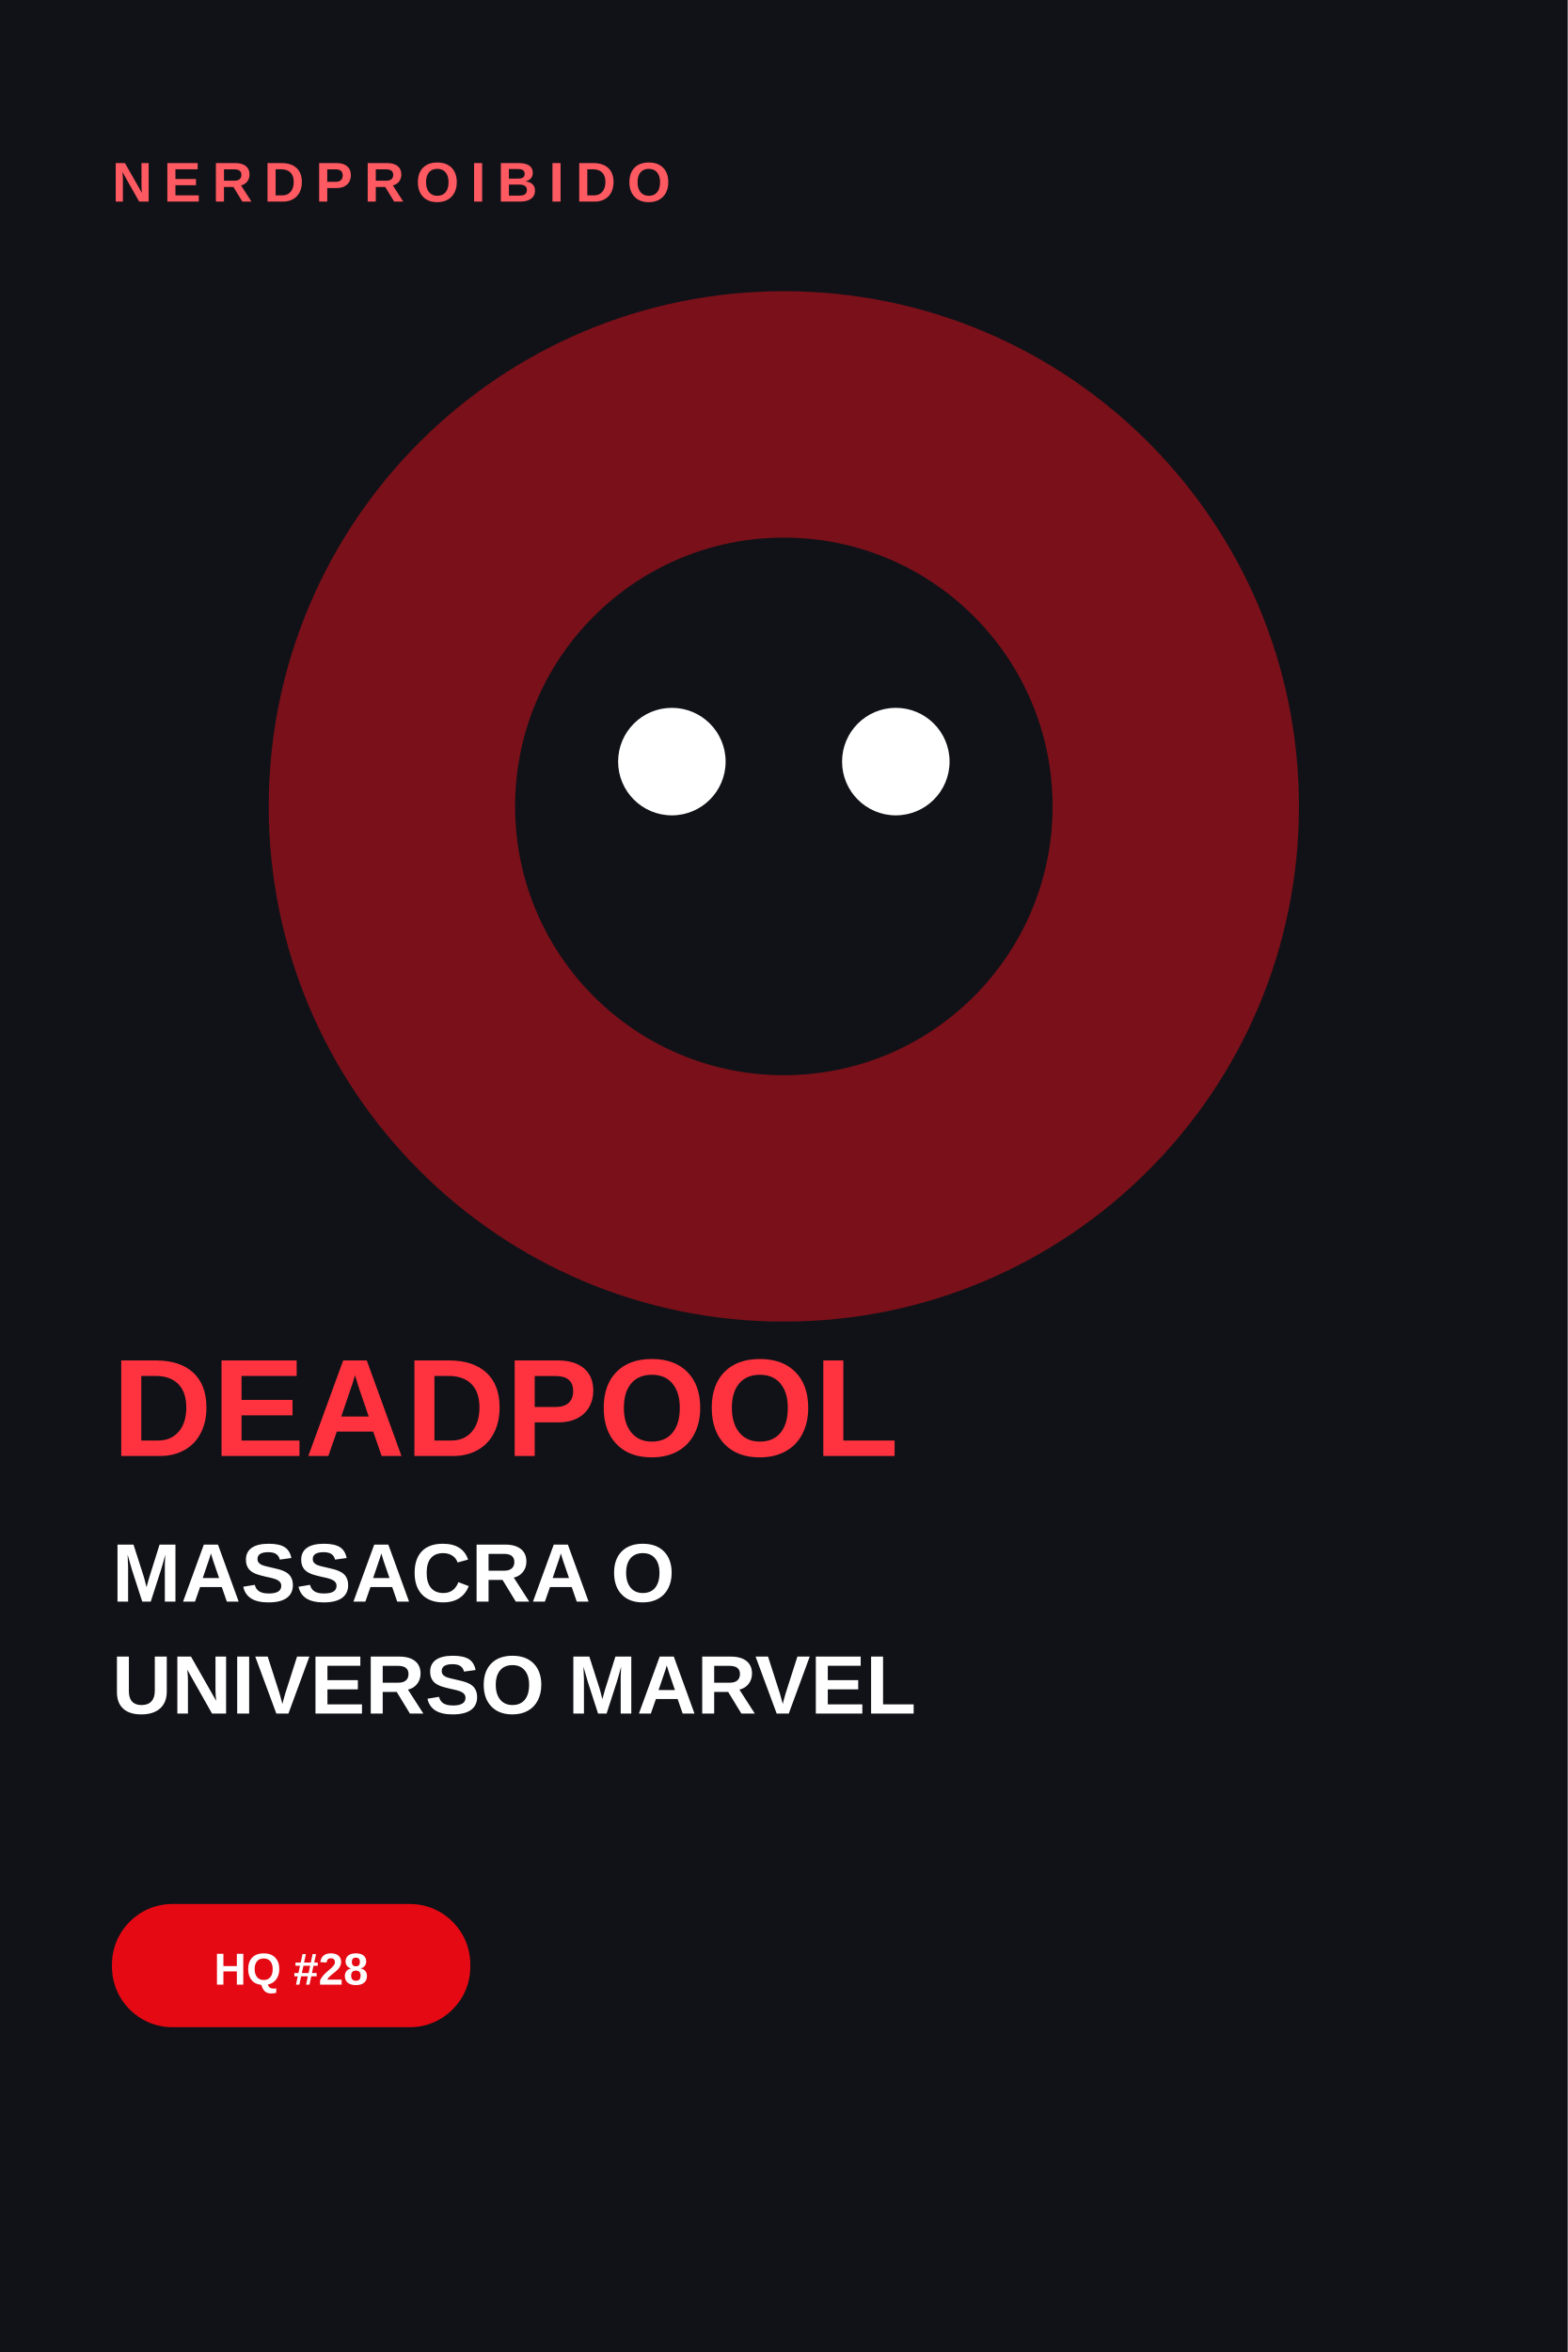
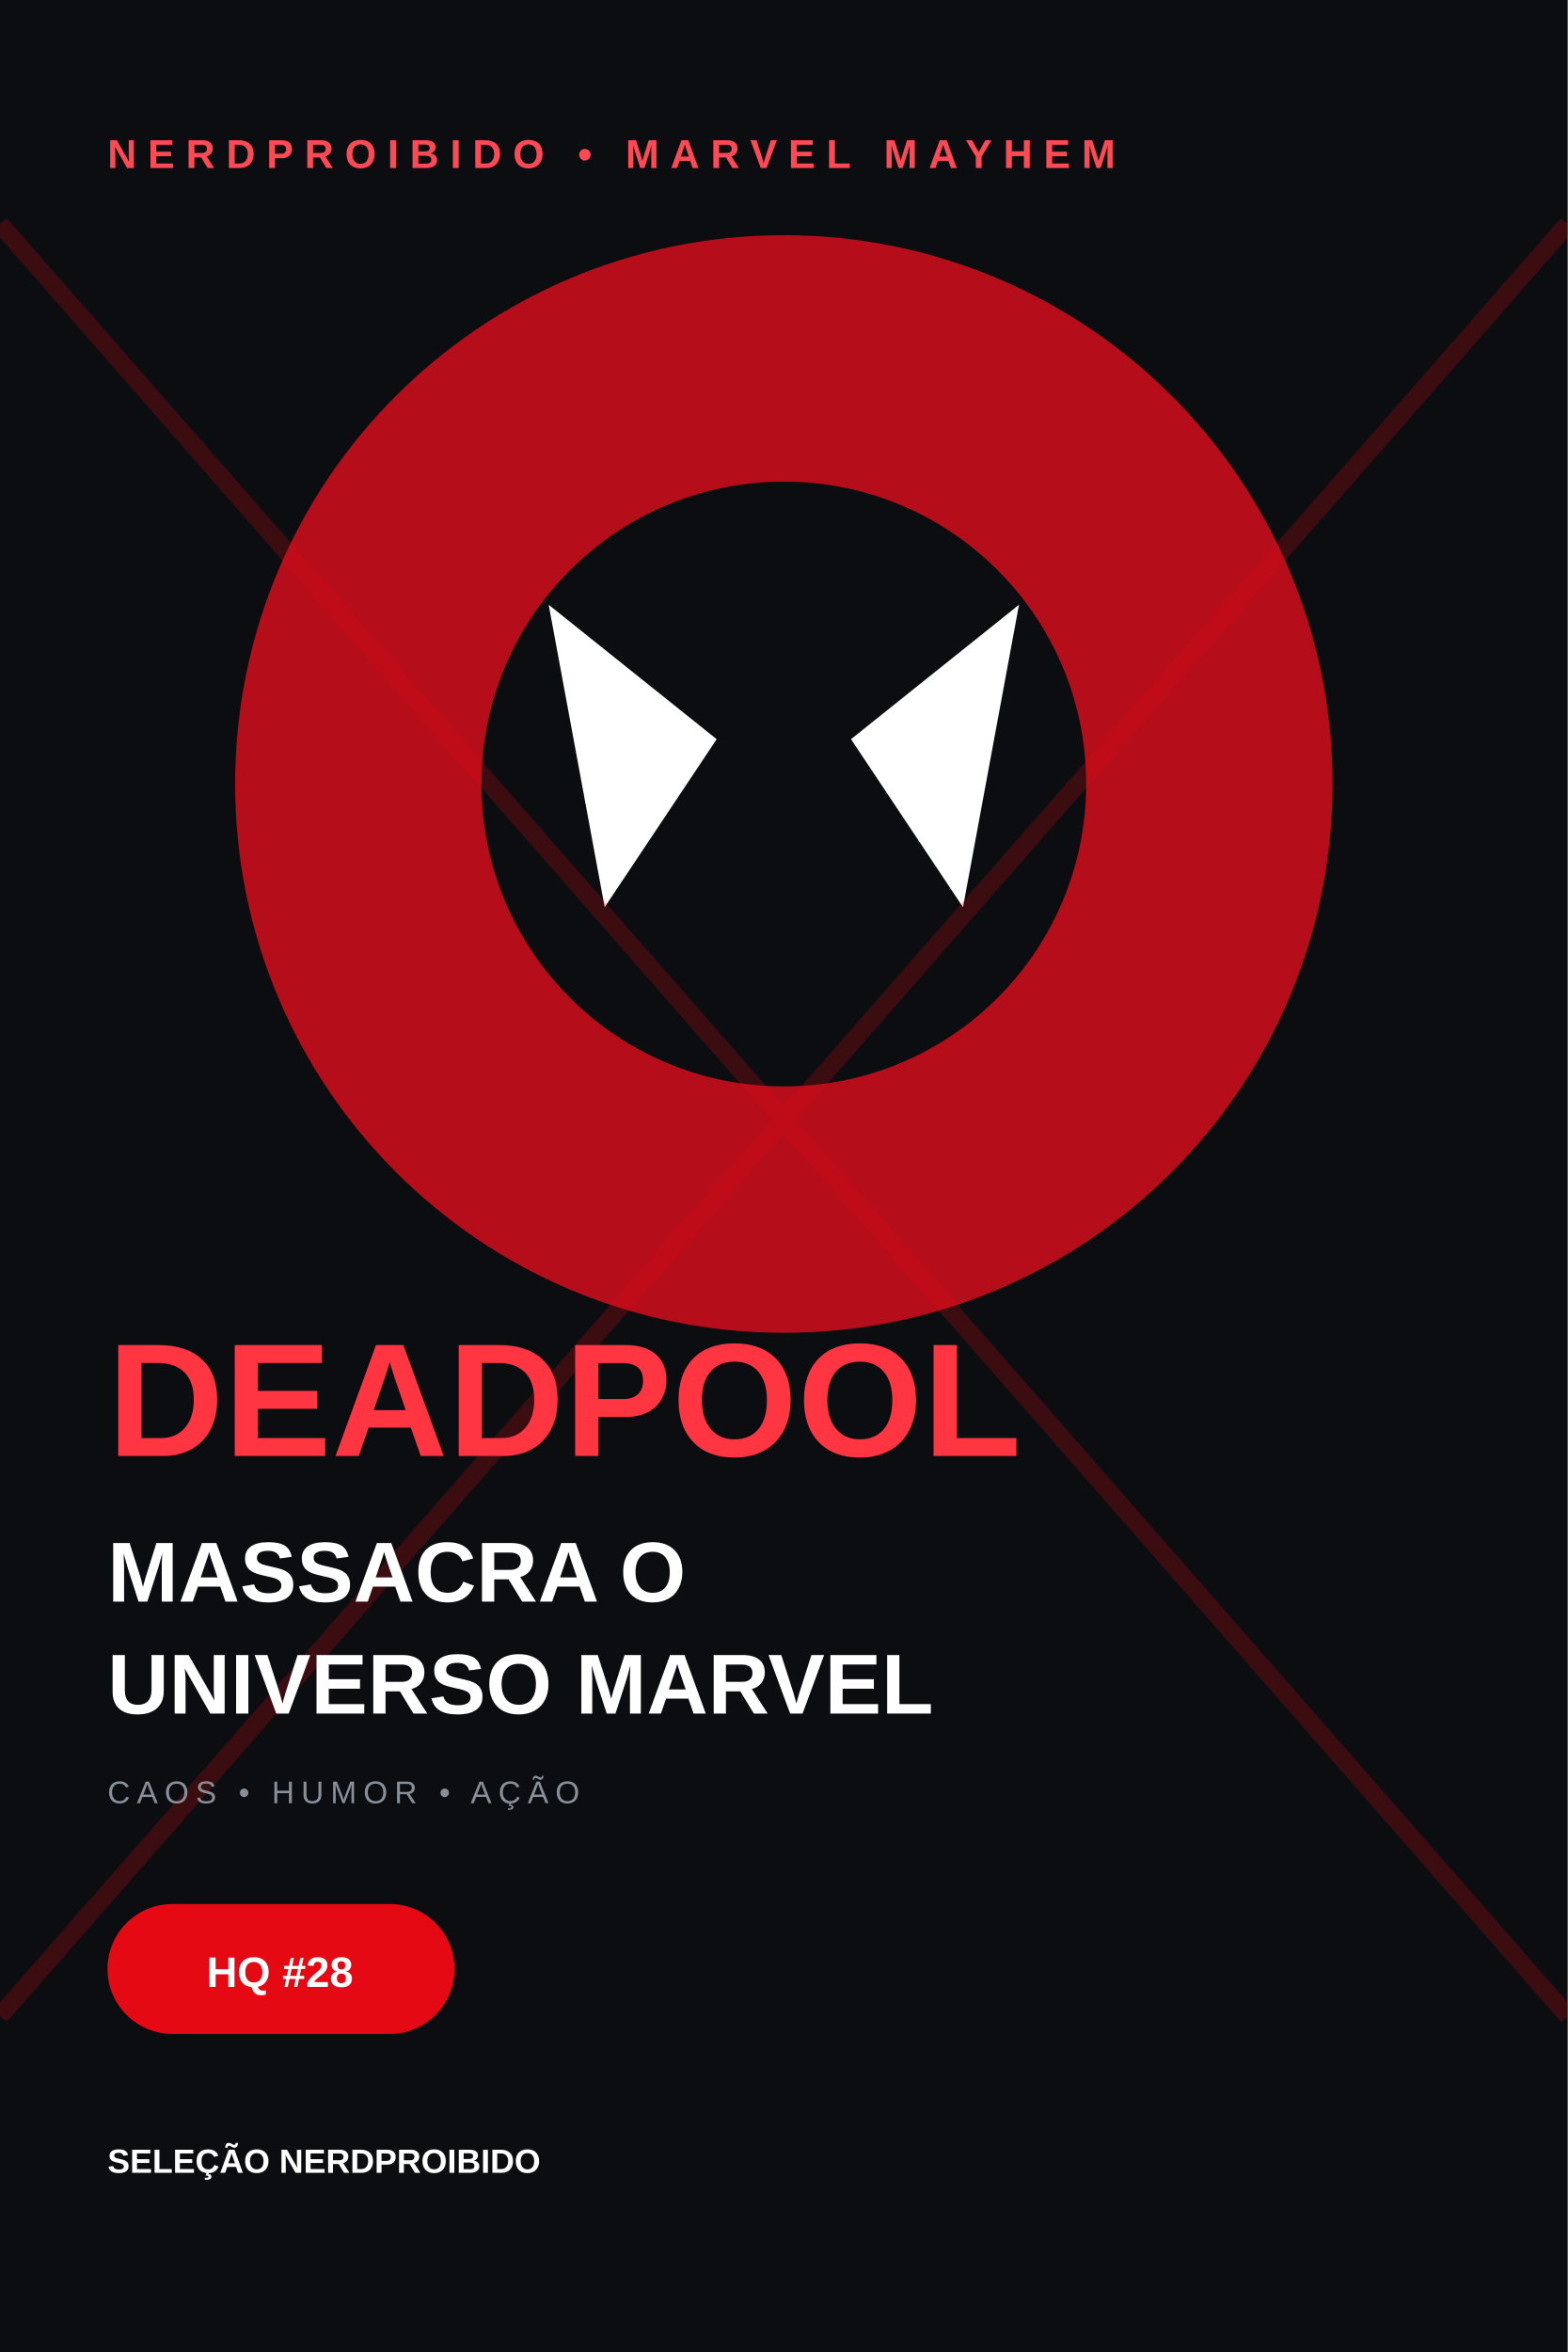
<svg xmlns="http://www.w3.org/2000/svg" width="700" height="1050">
-   <rect width="700" height="1050" fill="#111217" />
-   <circle cx="350" cy="360" r="230" fill="#b20f1b" opacity=".65" />
-   <circle cx="350" cy="360" r="120" fill="#111217" />
-   <circle cx="300" cy="340" r="24" fill="white" />
-   <circle cx="400" cy="340" r="24" fill="white" />
-   <text x="50" y="90" fill="#ff5961" font-family="Arial" font-size="25" font-weight="900" letter-spacing="5">NERDPROIBIDO</text>
-   <text x="50" y="650" fill="#ff3340" font-family="Arial" font-size="62" font-weight="900">DEADPOOL</text>
-   <text x="50" y="715" fill="white" font-family="Arial" font-size="37" font-weight="900">MASSACRA O</text>
-   <text x="50" y="765" fill="white" font-family="Arial" font-size="37" font-weight="900">UNIVERSO MARVEL</text>
-   <rect x="50" y="850" width="160" height="55" rx="27" fill="#e50914" />
-   <text x="130" y="886" text-anchor="middle" fill="white" font-family="Arial" font-size="20" font-weight="900">HQ #28</text>
+   <rect width="700" height="1050" fill="#0c0d10" />
+   <circle cx="350" cy="350" r="245" fill="#b60d1a" />
+   <circle cx="350" cy="350" r="135" fill="#0c0d10" />
+   <path d="M245 270L320 330L270 405Z" fill="#fff" />
+   <path d="M455 270L380 330L430 405Z" fill="#fff" />
+   <g stroke="#e50914" opacity=".22">
+     <path d="M0 100L700 900M700 100L0 900" stroke-width="8" />
+   </g>
+   <text x="48" y="75" fill="#ff4a55" font-family="Arial" font-size="18" font-weight="900" letter-spacing="5">NERDPROIBIDO • MARVEL MAYHEM</text>
+   <text x="48" y="650" fill="#ff3542" font-family="Arial" font-size="72" font-weight="900">DEADPOOL</text>
+   <text x="48" y="715" fill="#fff" font-family="Arial" font-size="38" font-weight="900">MASSACRA O</text>
+   <text x="48" y="765" fill="#fff" font-family="Arial" font-size="38" font-weight="900">UNIVERSO MARVEL</text>
+   <text x="48" y="805" fill="#888f99" font-family="Arial" font-size="14" letter-spacing="3">CAOS • HUMOR • AÇÃO</text>
+   <rect x="48" y="850" width="155" height="58" rx="29" fill="#e50914" />
+   <text x="125" y="887" text-anchor="middle" fill="#fff" font-family="Arial" font-size="19" font-weight="900">HQ #28</text>
+   <text x="48" y="970" fill="#fff" font-family="Arial" font-size="15" font-weight="900">SELEÇÃO NERDPROIBIDO</text>
</svg>
